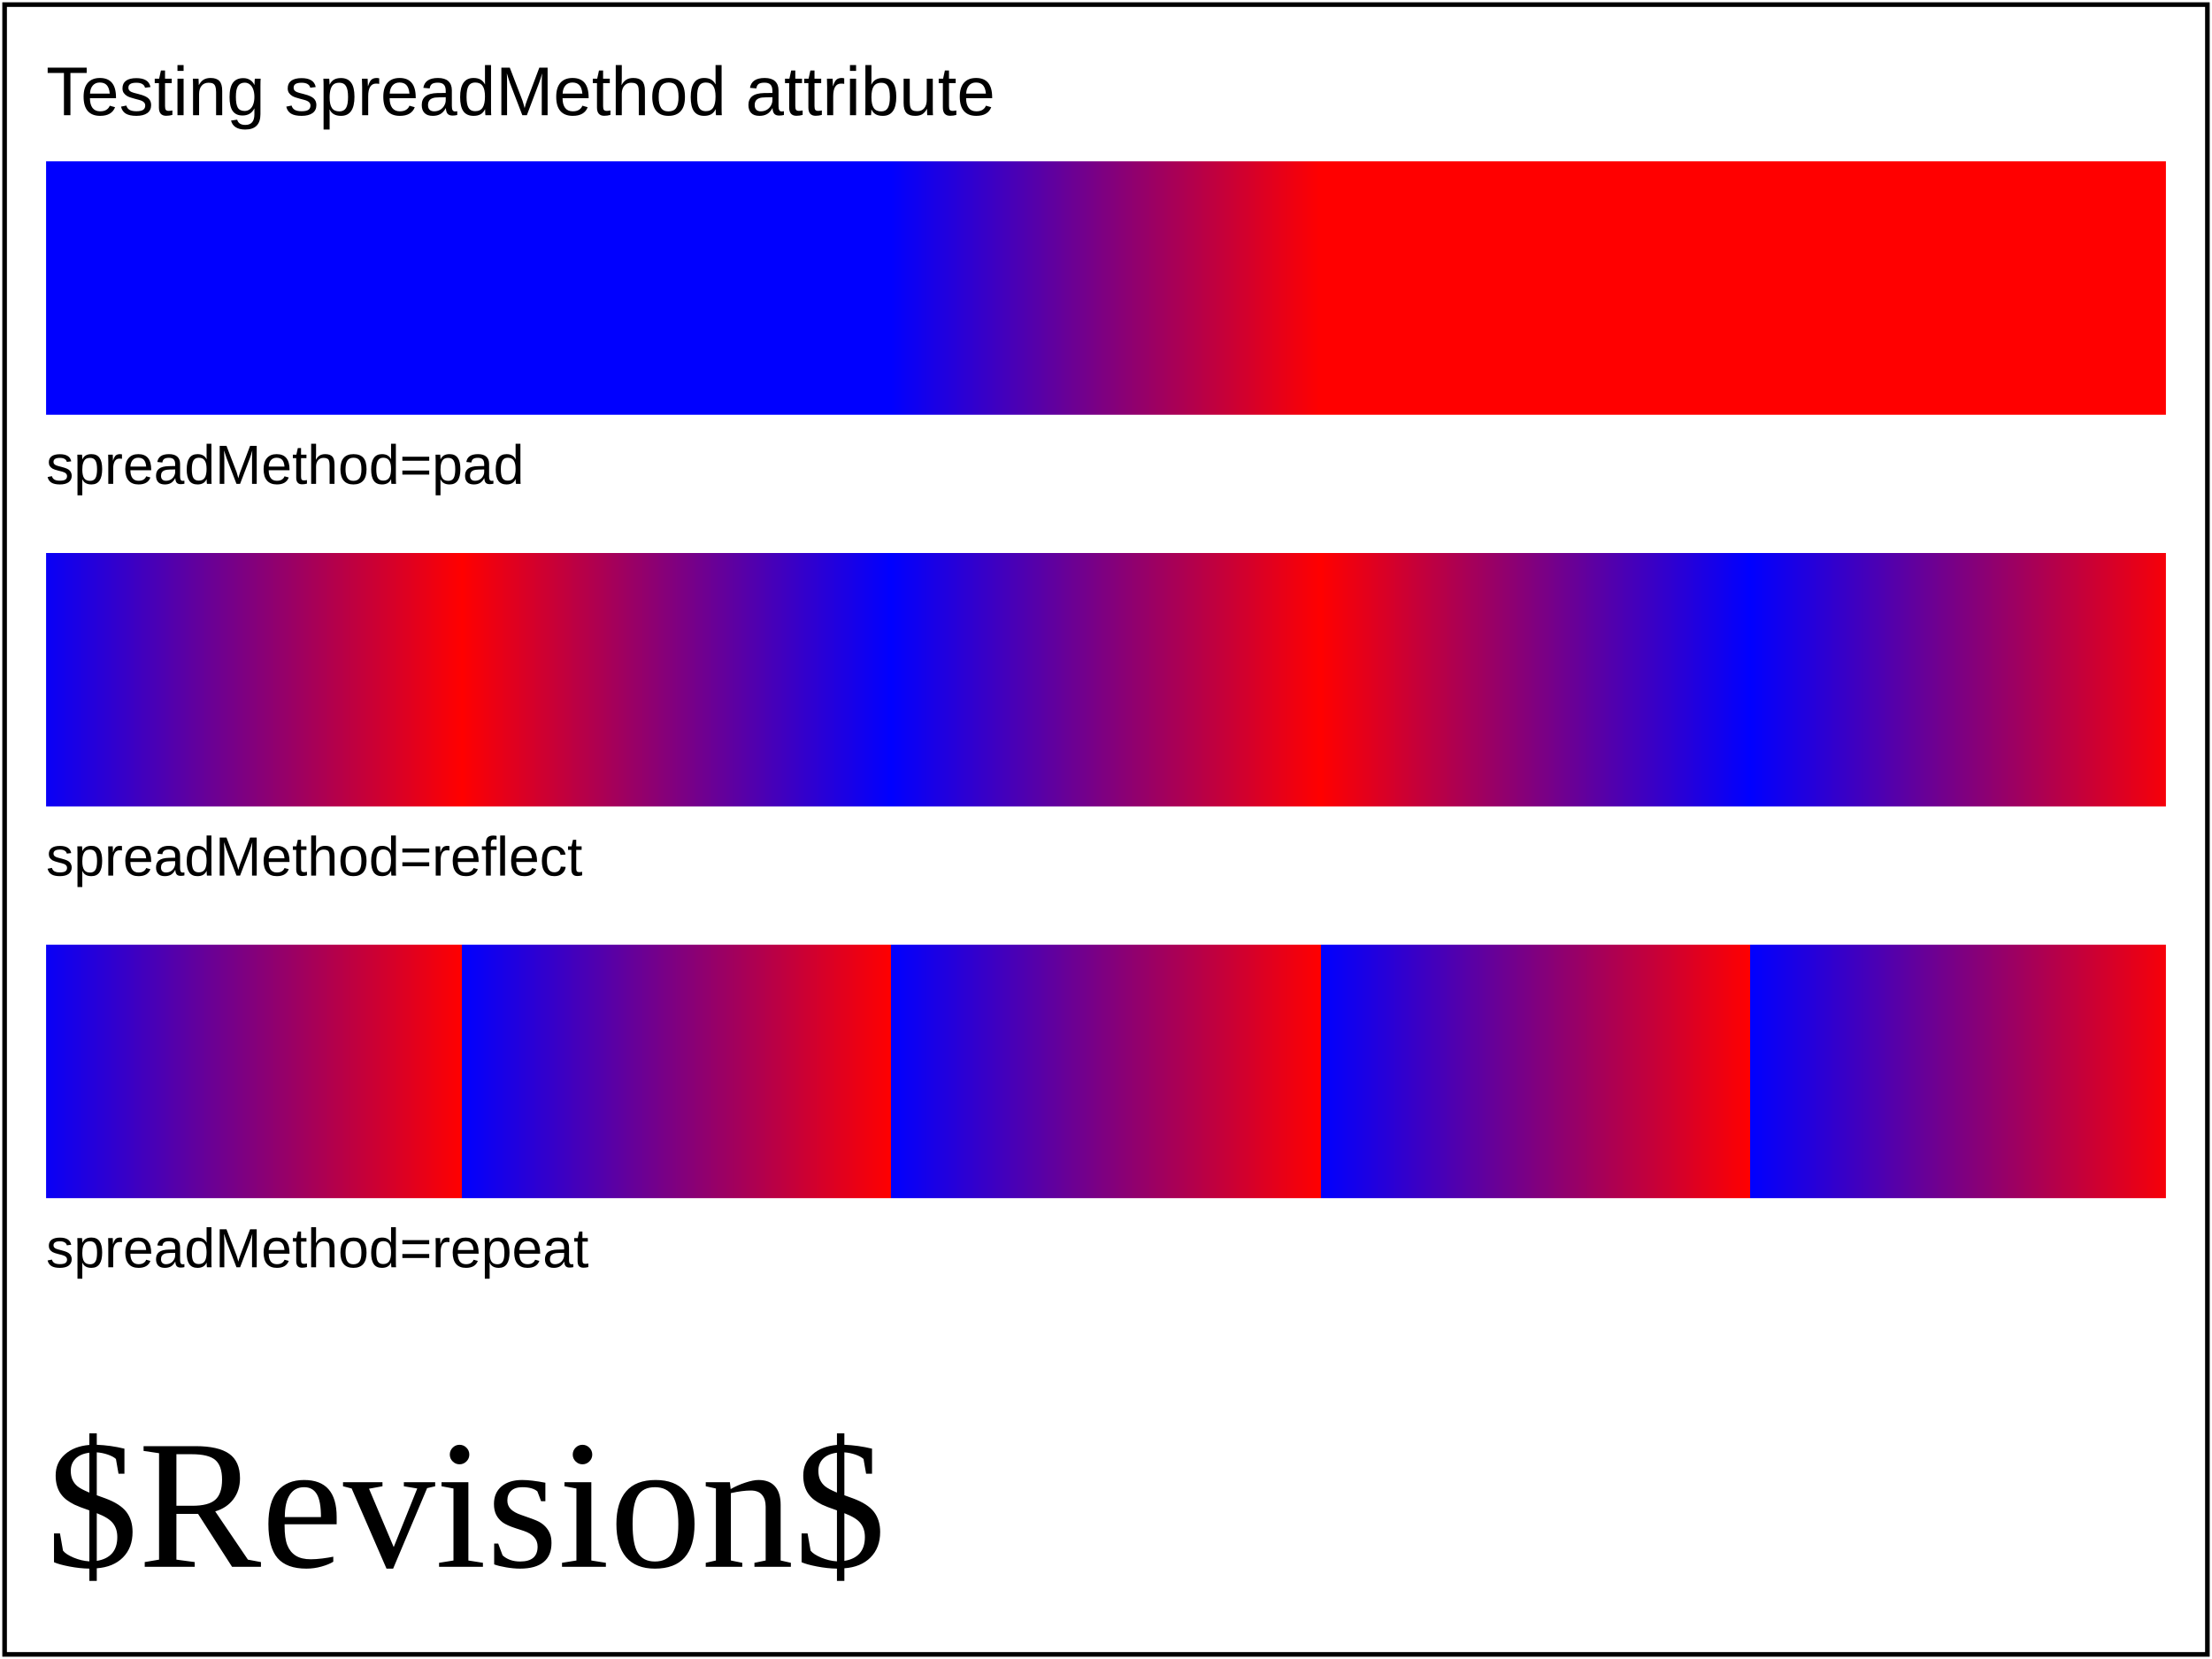
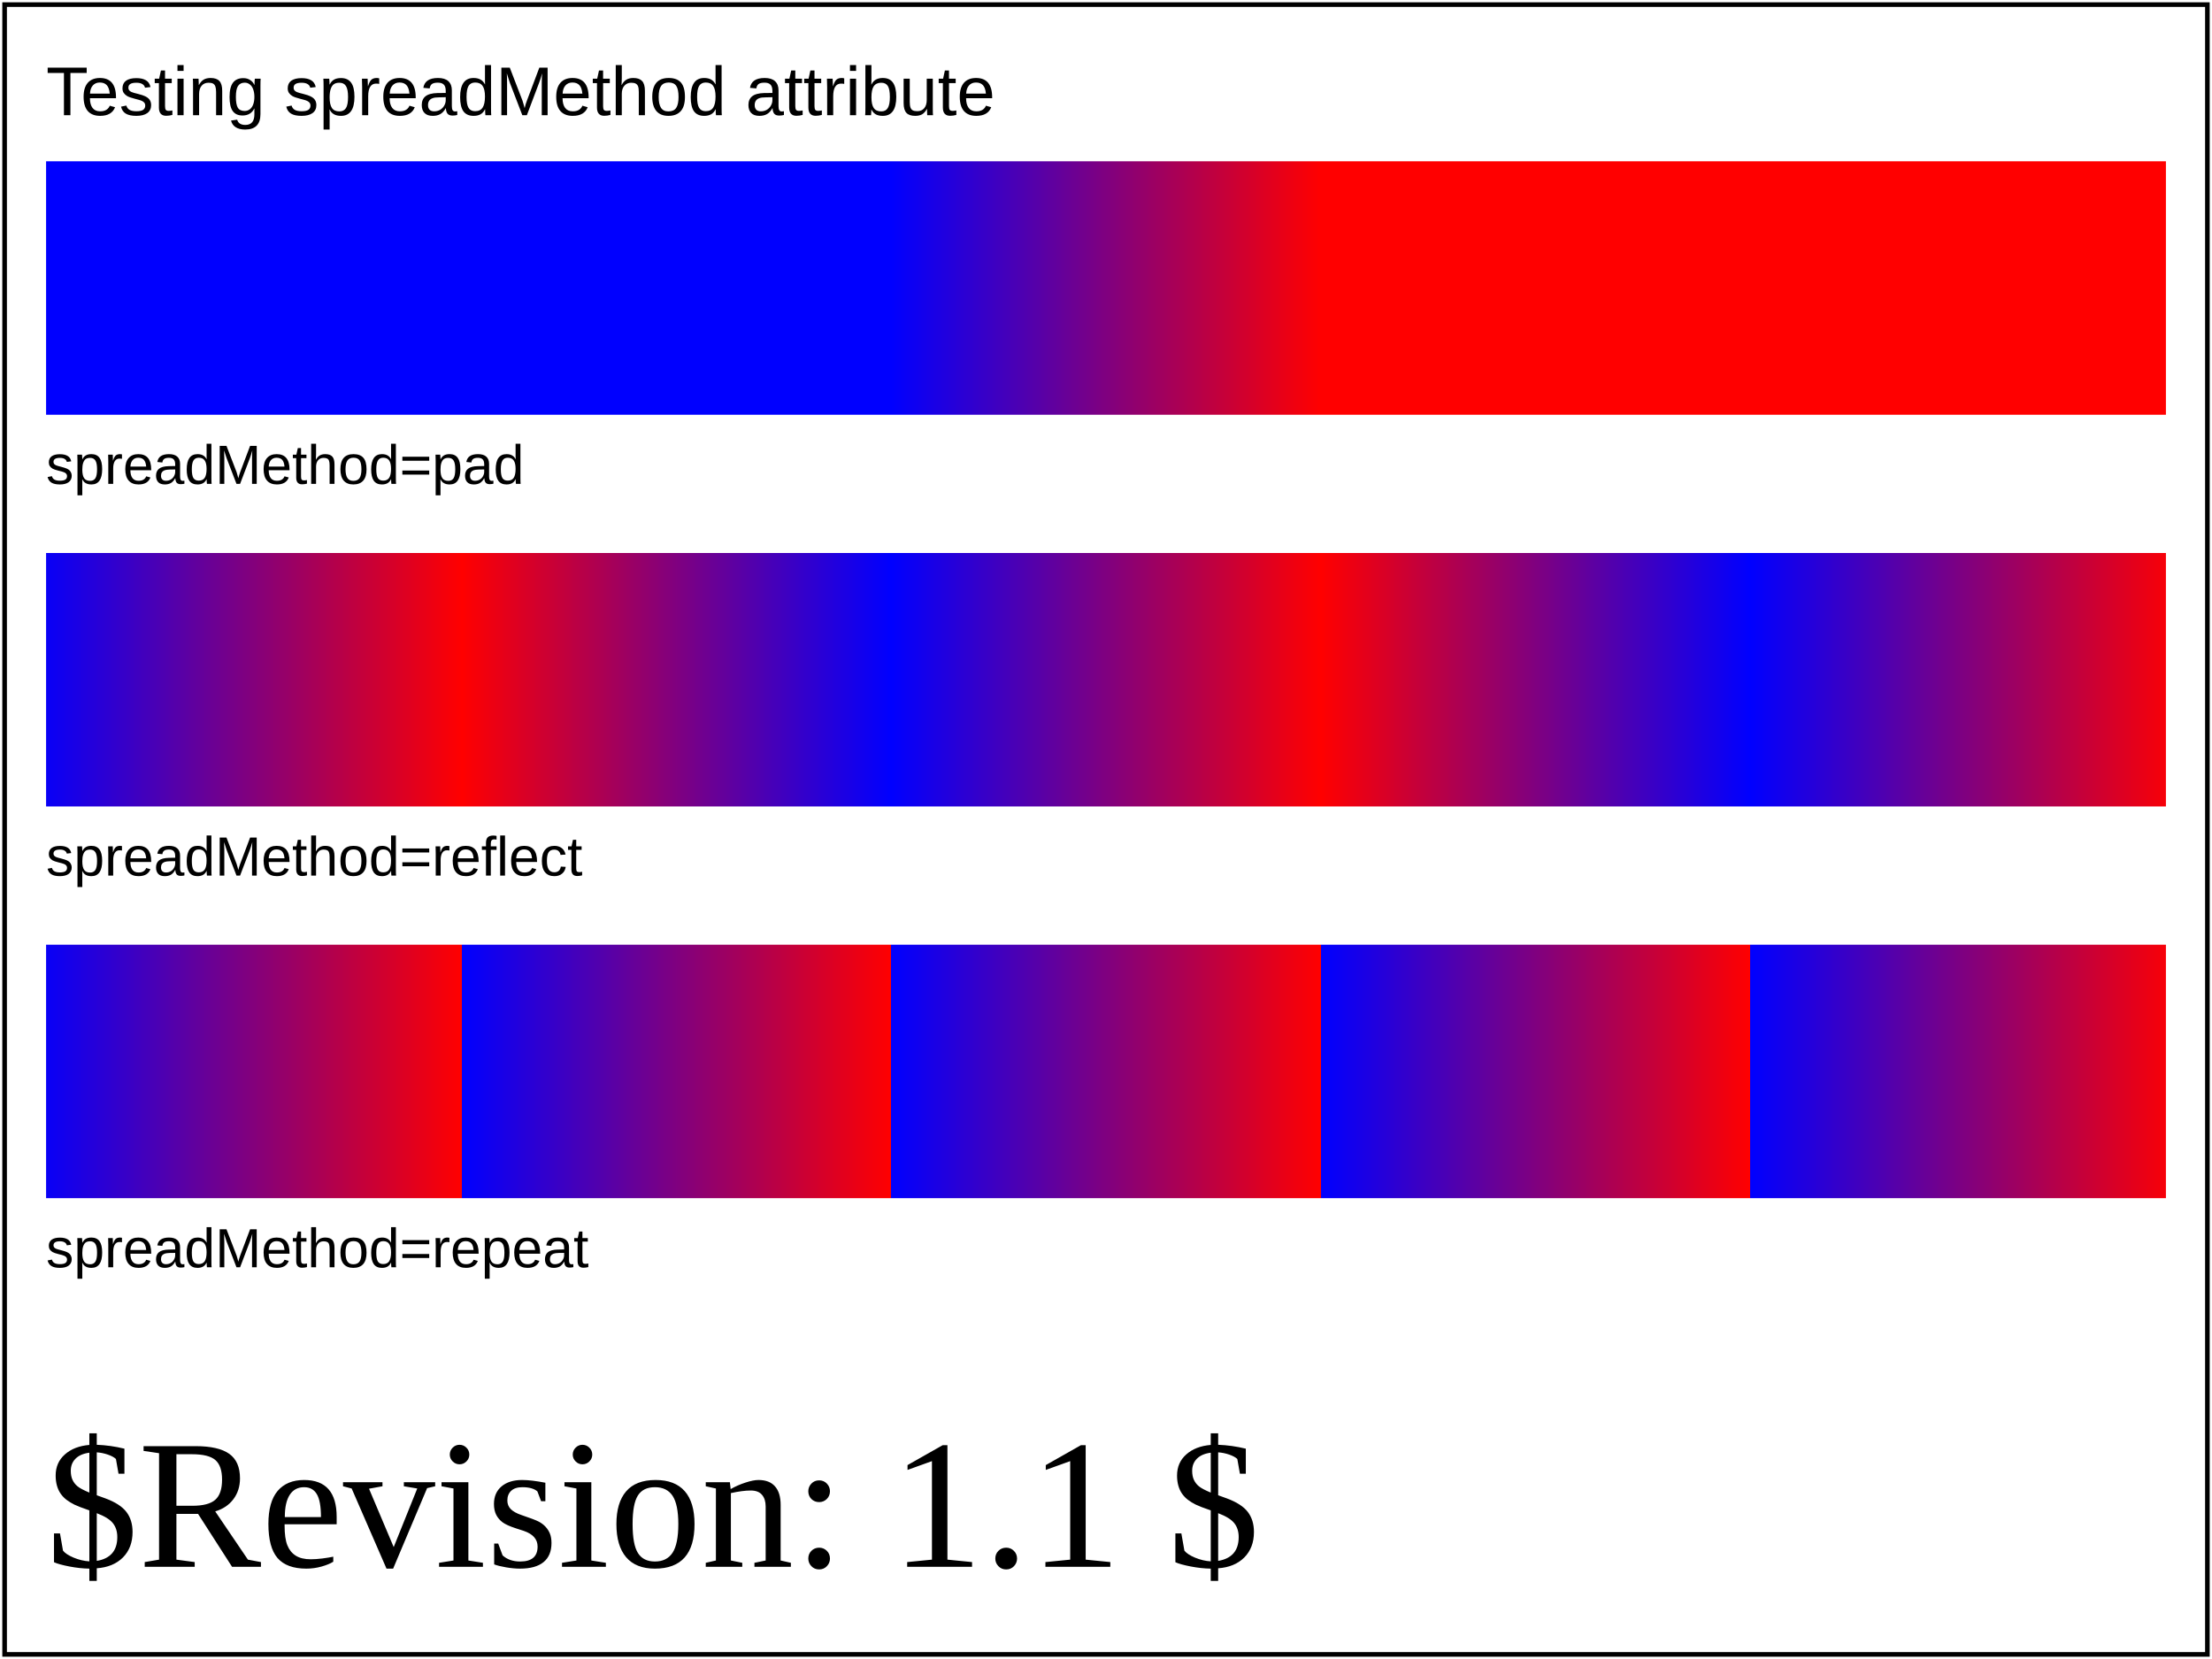
<svg xmlns="http://www.w3.org/2000/svg" xmlns:ns1="http://www.w3.org/2000/02/svg/testsuite/description/" version="1.1" baseProfile="basic" id="svg-root" width="100%" height="100%" viewBox="0 0 480 360">
  <ns1:SVGTestCase>
-     <ns1:OperatorScript version="$Revision$" testname="pservers-grad-07-b.svg">
+     <ns1:OperatorScript version="$Revision: 1.1 $" testname="pservers-grad-07-b.svg">
      <ns1:Paragraph>
				Test that the viewer can handle the spreadMethod attribute on linear gradients.
			</ns1:Paragraph>
      <ns1:Paragraph>
				From top-down the appearance of objects is as follows.
			</ns1:Paragraph>
      <ns1:Paragraph>
				The first rectangle uses a spreadMethod=pad. The next uses a spreadMethod=reflect 
				and the third uses a spreadMethod=repeat.
			</ns1:Paragraph>
      <ns1:Paragraph>
				The rendered picture should match the reference image exactly, except for possible
				variations in the labelling text (per CSS2 rules).  
			</ns1:Paragraph>
    </ns1:OperatorScript>
  </ns1:SVGTestCase>
  <g id="test-body-content">
    <text font-family="Arial" font-size="15" x="10" y="25">Testing spreadMethod attribute</text>
    <linearGradient id="Grad1" gradientUnits="objectBoundingBox" x1=".4" y1="0" x2=".6" y2="0" spreadMethod="pad">
      <stop stop-color="blue" offset="0" />
      <stop stop-color="red" offset="1" />
    </linearGradient>
    <rect x="10" y="35" width="460" height="55" fill="url(#Grad1)" />
    <text font-family="Arial" font-size="12" x="10" y="105">spreadMethod=pad</text>
    <linearGradient id="Grad2" gradientUnits="objectBoundingBox" x1=".4" y1="0" x2=".6" y2="0" spreadMethod="reflect">
      <stop stop-color="blue" offset="0" />
      <stop stop-color="red" offset="1" />
    </linearGradient>
    <rect x="10" y="120" width="460" height="55" fill="url(#Grad2)" />
    <text font-family="Arial" font-size="12" x="10" y="190">spreadMethod=reflect</text>
    <linearGradient id="Grad3" gradientUnits="objectBoundingBox" x1=".4" y1="0" x2=".6" y2="0" spreadMethod="repeat">
      <stop stop-color="blue" offset="0" />
      <stop stop-color="red" offset="1" />
    </linearGradient>
    <rect x="10" y="205" width="460" height="55" fill="url(#Grad3)" />
    <text font-family="Arial" font-size="12" x="10" y="275">spreadMethod=repeat</text>
  </g>
-   <text id="revision" x="10" y="340" font-size="40" stroke="none" fill="black">$Revision$</text>
+   <text id="revision" x="10" y="340" font-size="40" stroke="none" fill="black">$Revision: 1.1 $</text>
  <rect id="test-frame" x="1" y="1" width="478" height="358" fill="none" stroke="#000000" />
</svg>
